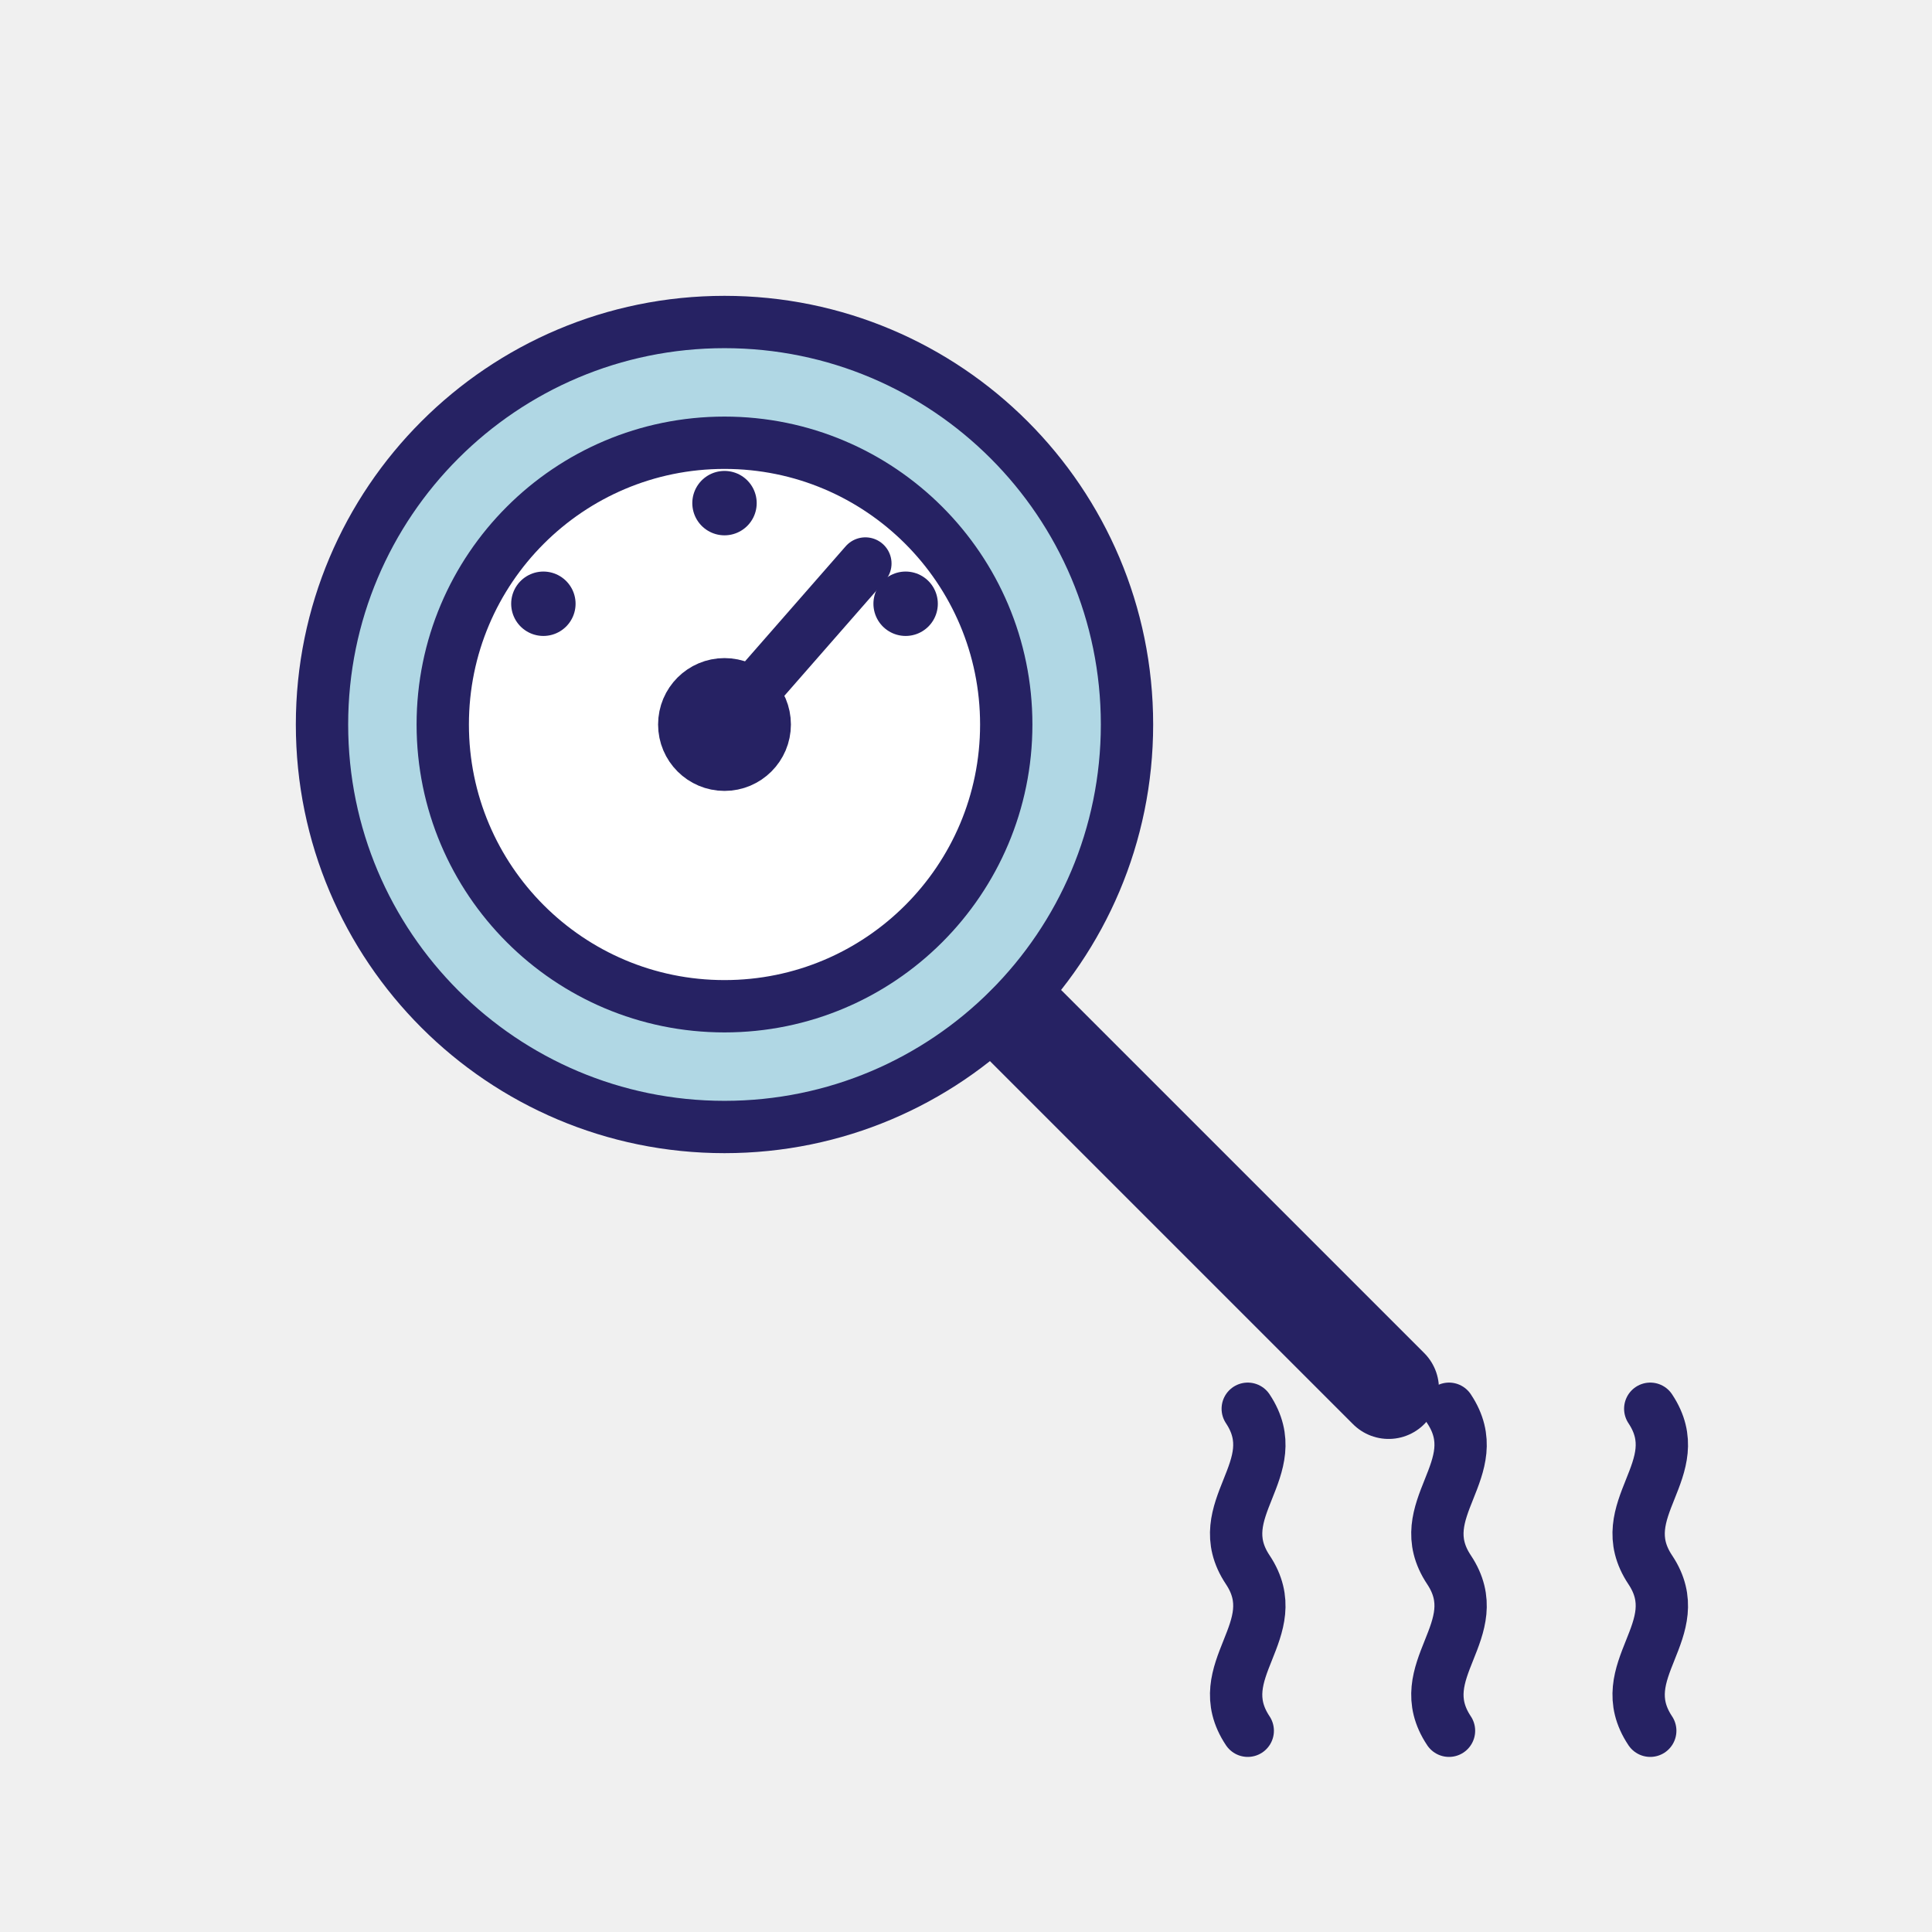
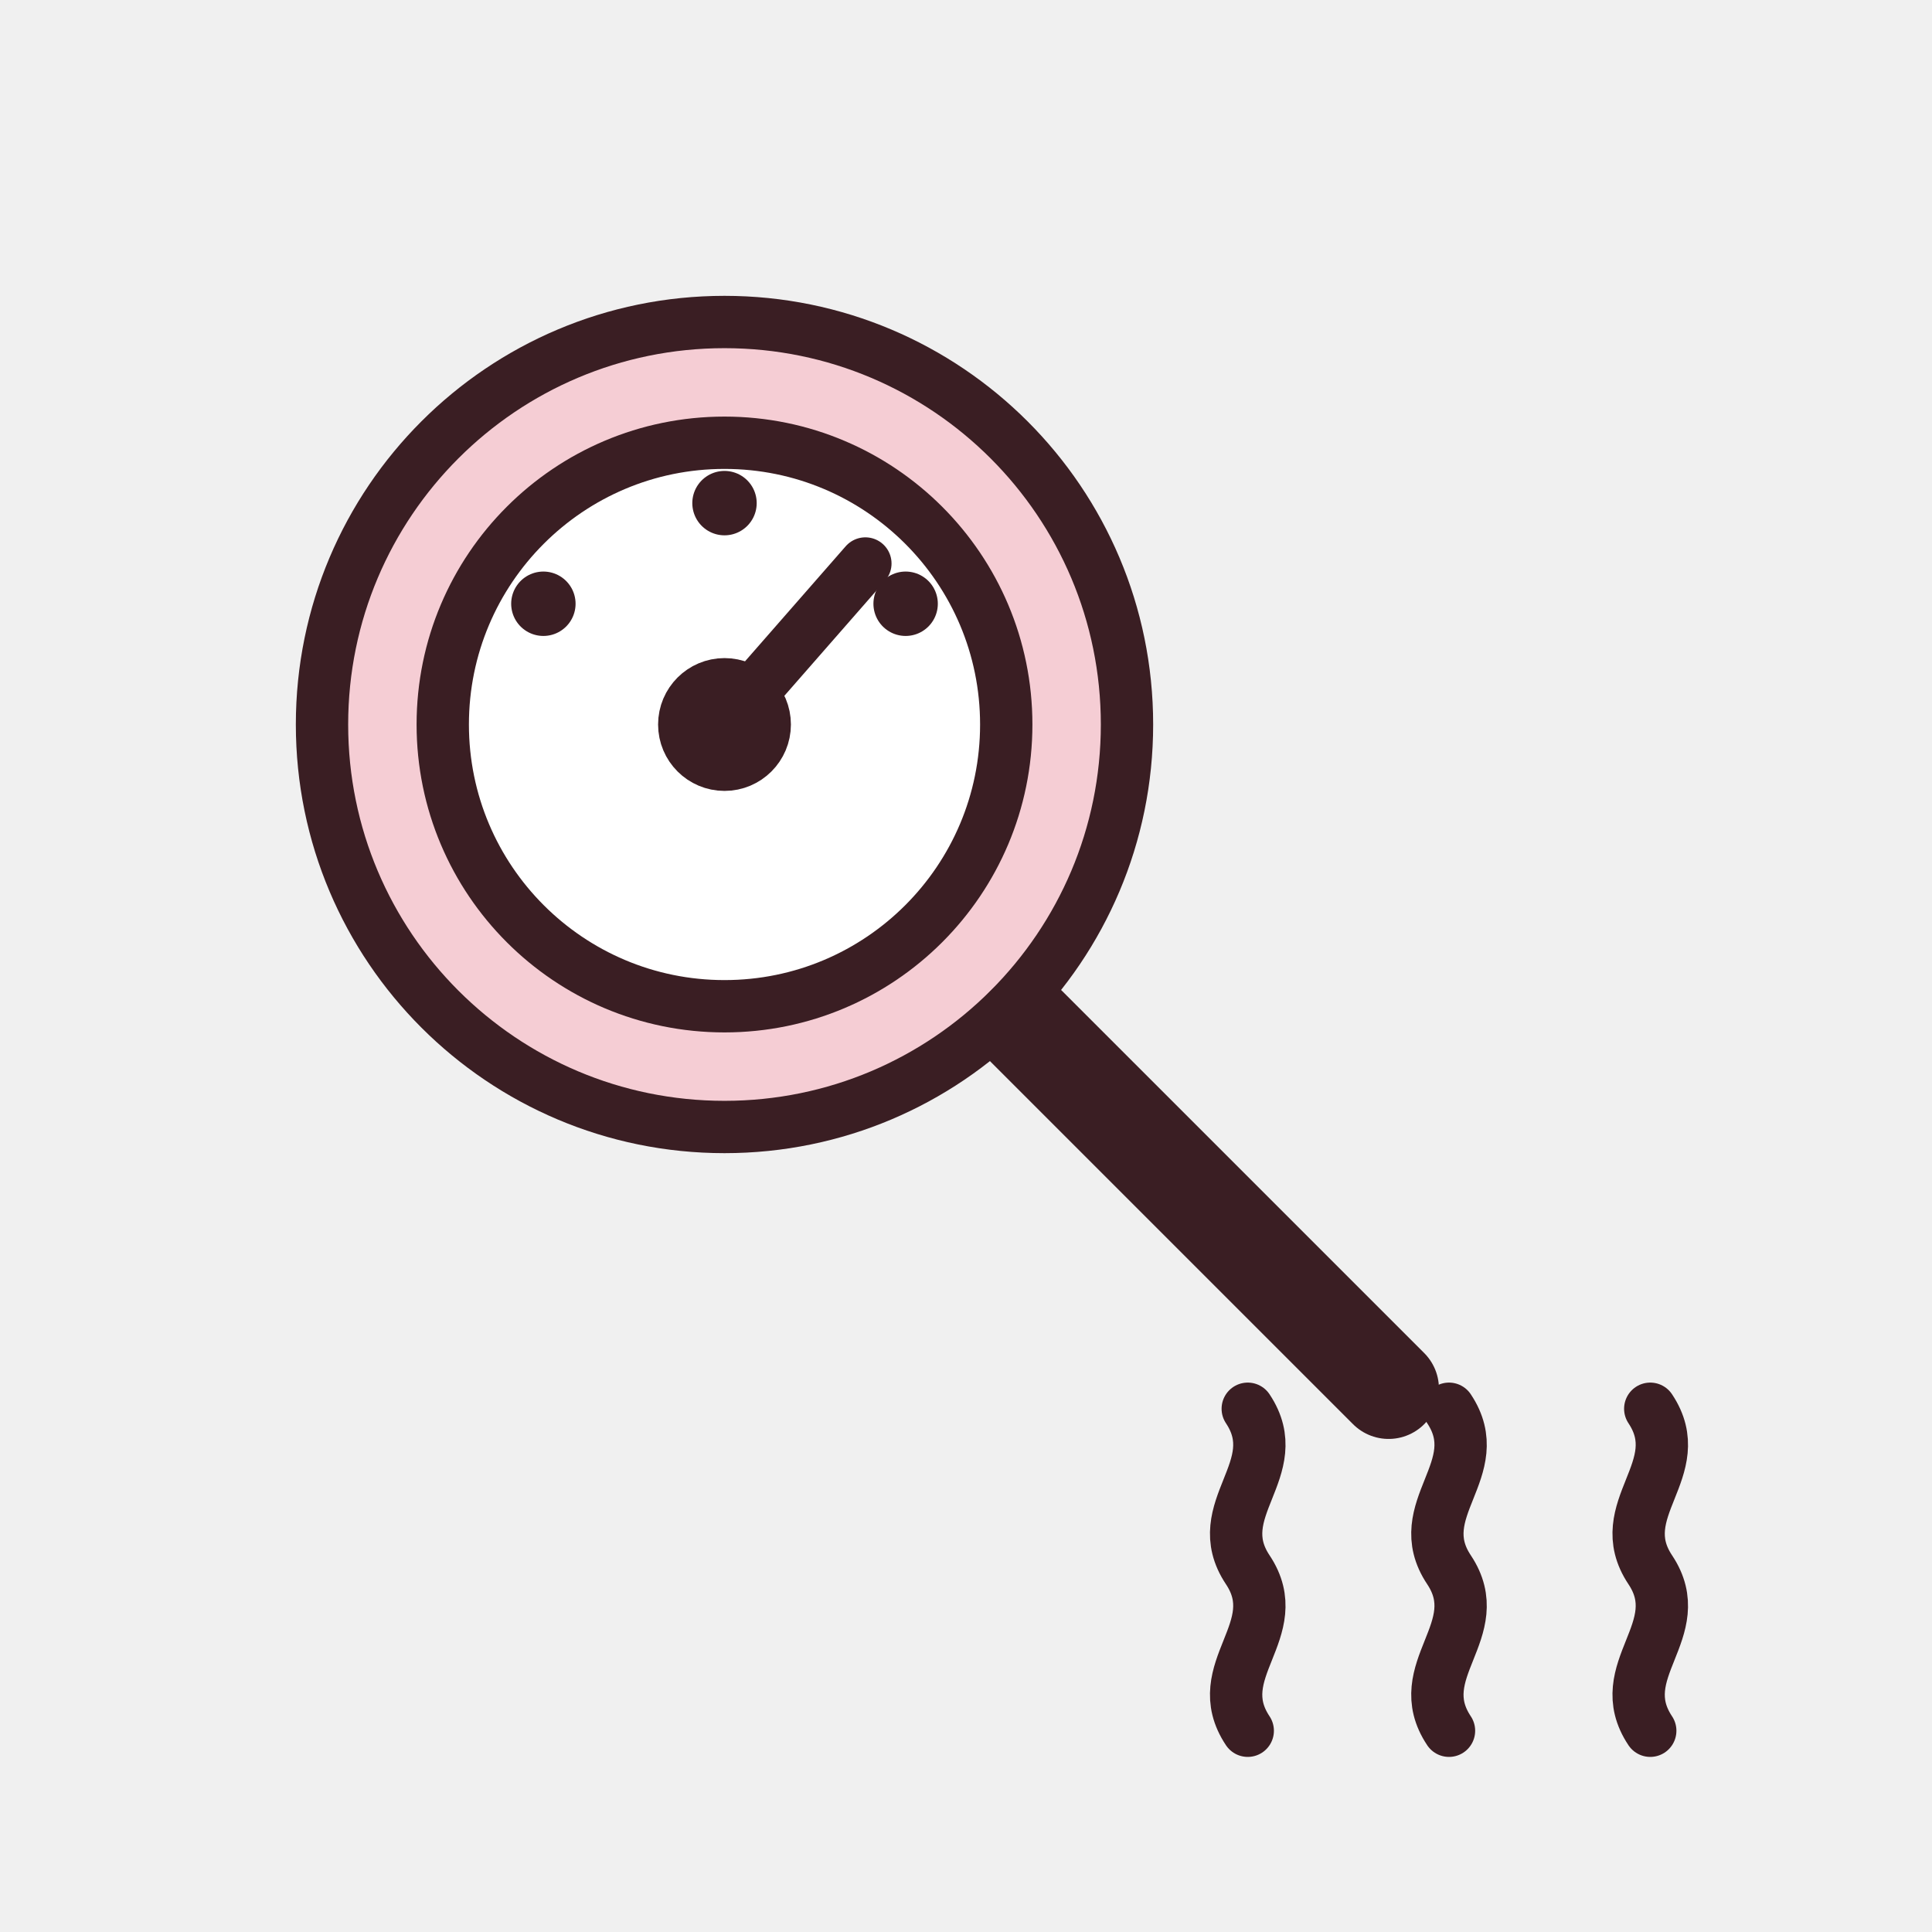
<svg xmlns="http://www.w3.org/2000/svg" viewBox="0 0 96 96" role="img" aria-label="Probe thermometer">
-   <g fill="none" stroke="#262263" stroke-width="2.6" stroke-linecap="round" stroke-linejoin="round">
-     <circle cx="36" cy="36" r="20" fill="#B0D7E4" />
+   <g fill="none" stroke="#3A1E23" stroke-width="2.6" stroke-linecap="round" stroke-linejoin="round">
+     <circle cx="36" cy="36" r="20" fill="#F5CDD4" />
    <circle cx="36" cy="36" r="14" fill="#FFFFFF" />
    <path d="M36 36l7-8" />
-     <circle cx="36" cy="36" r="2" fill="#262263" />
+     <circle cx="36" cy="36" r="2" fill="#3A1E23" />
    <path d="M27 30h0M36 25h0M45 30h0" stroke-width="3.2" />
    <path d="M51 51l18 18" stroke-width="5" />
    <path d="M62 86c-2-3 2-5 0-8s2-5 0-8M72 86c-2-3 2-5 0-8s2-5 0-8M82 86c-2-3 2-5 0-8s2-5 0-8" />
  </g>
</svg>
